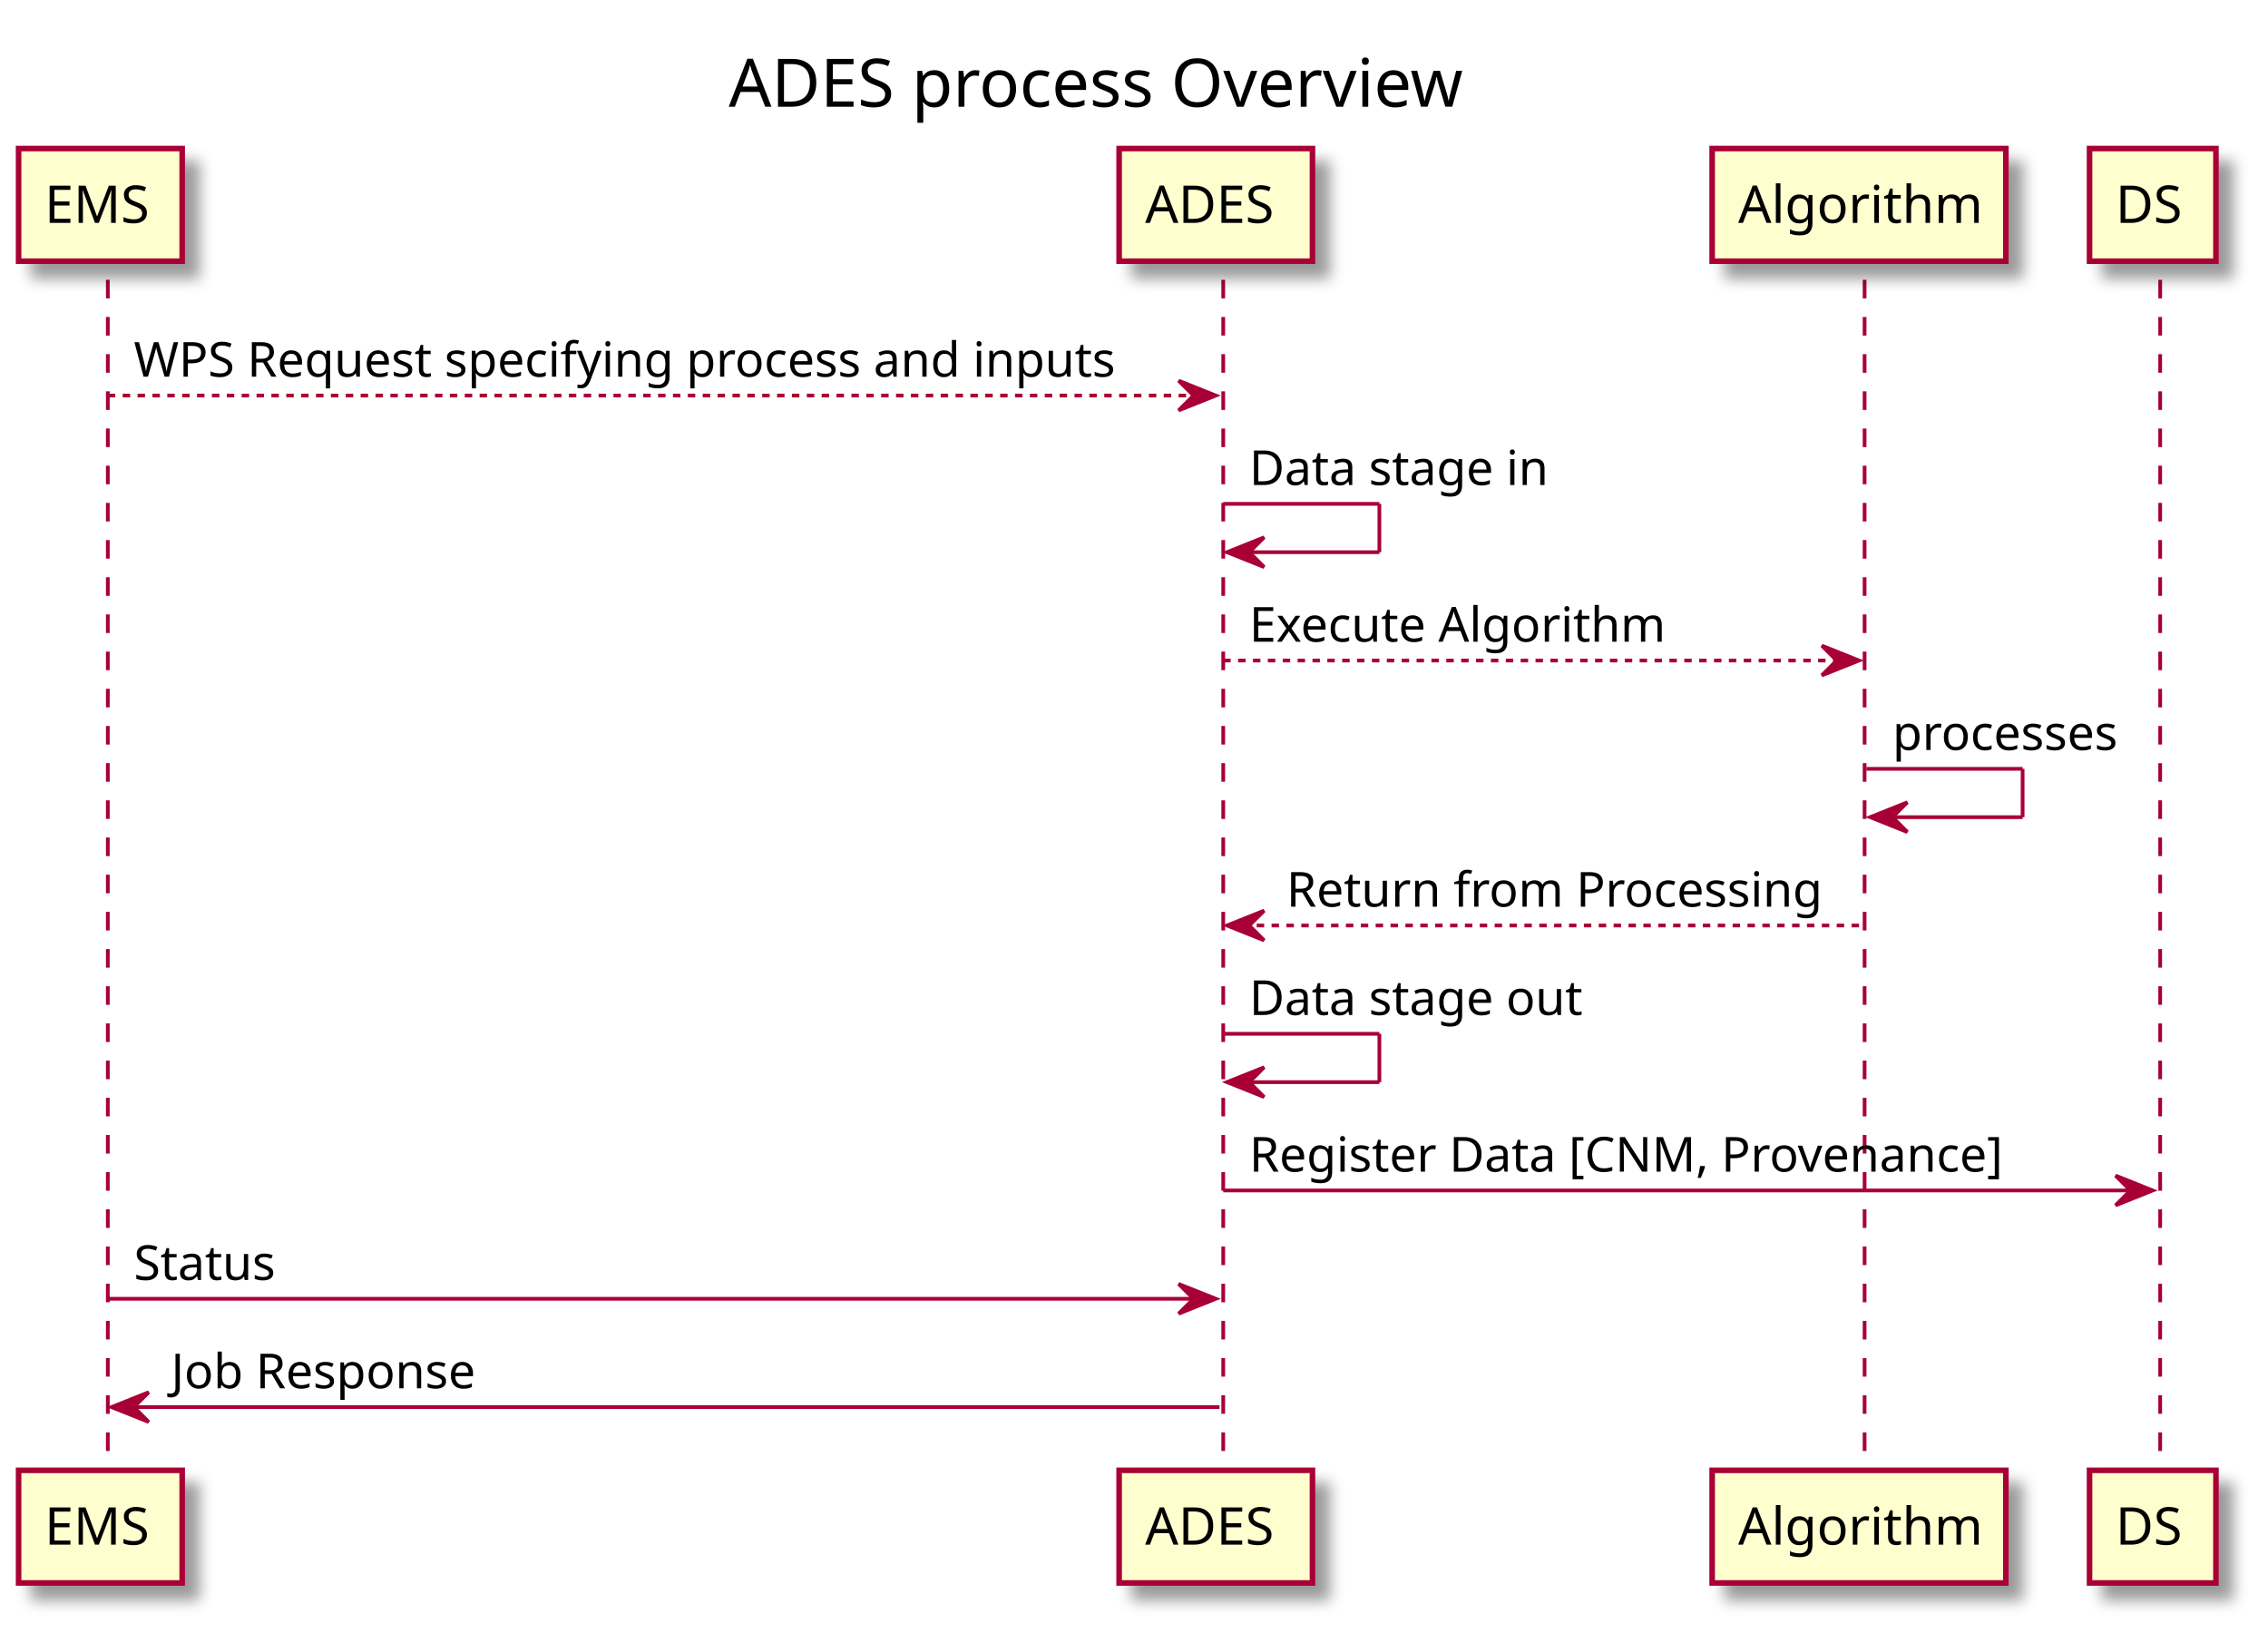
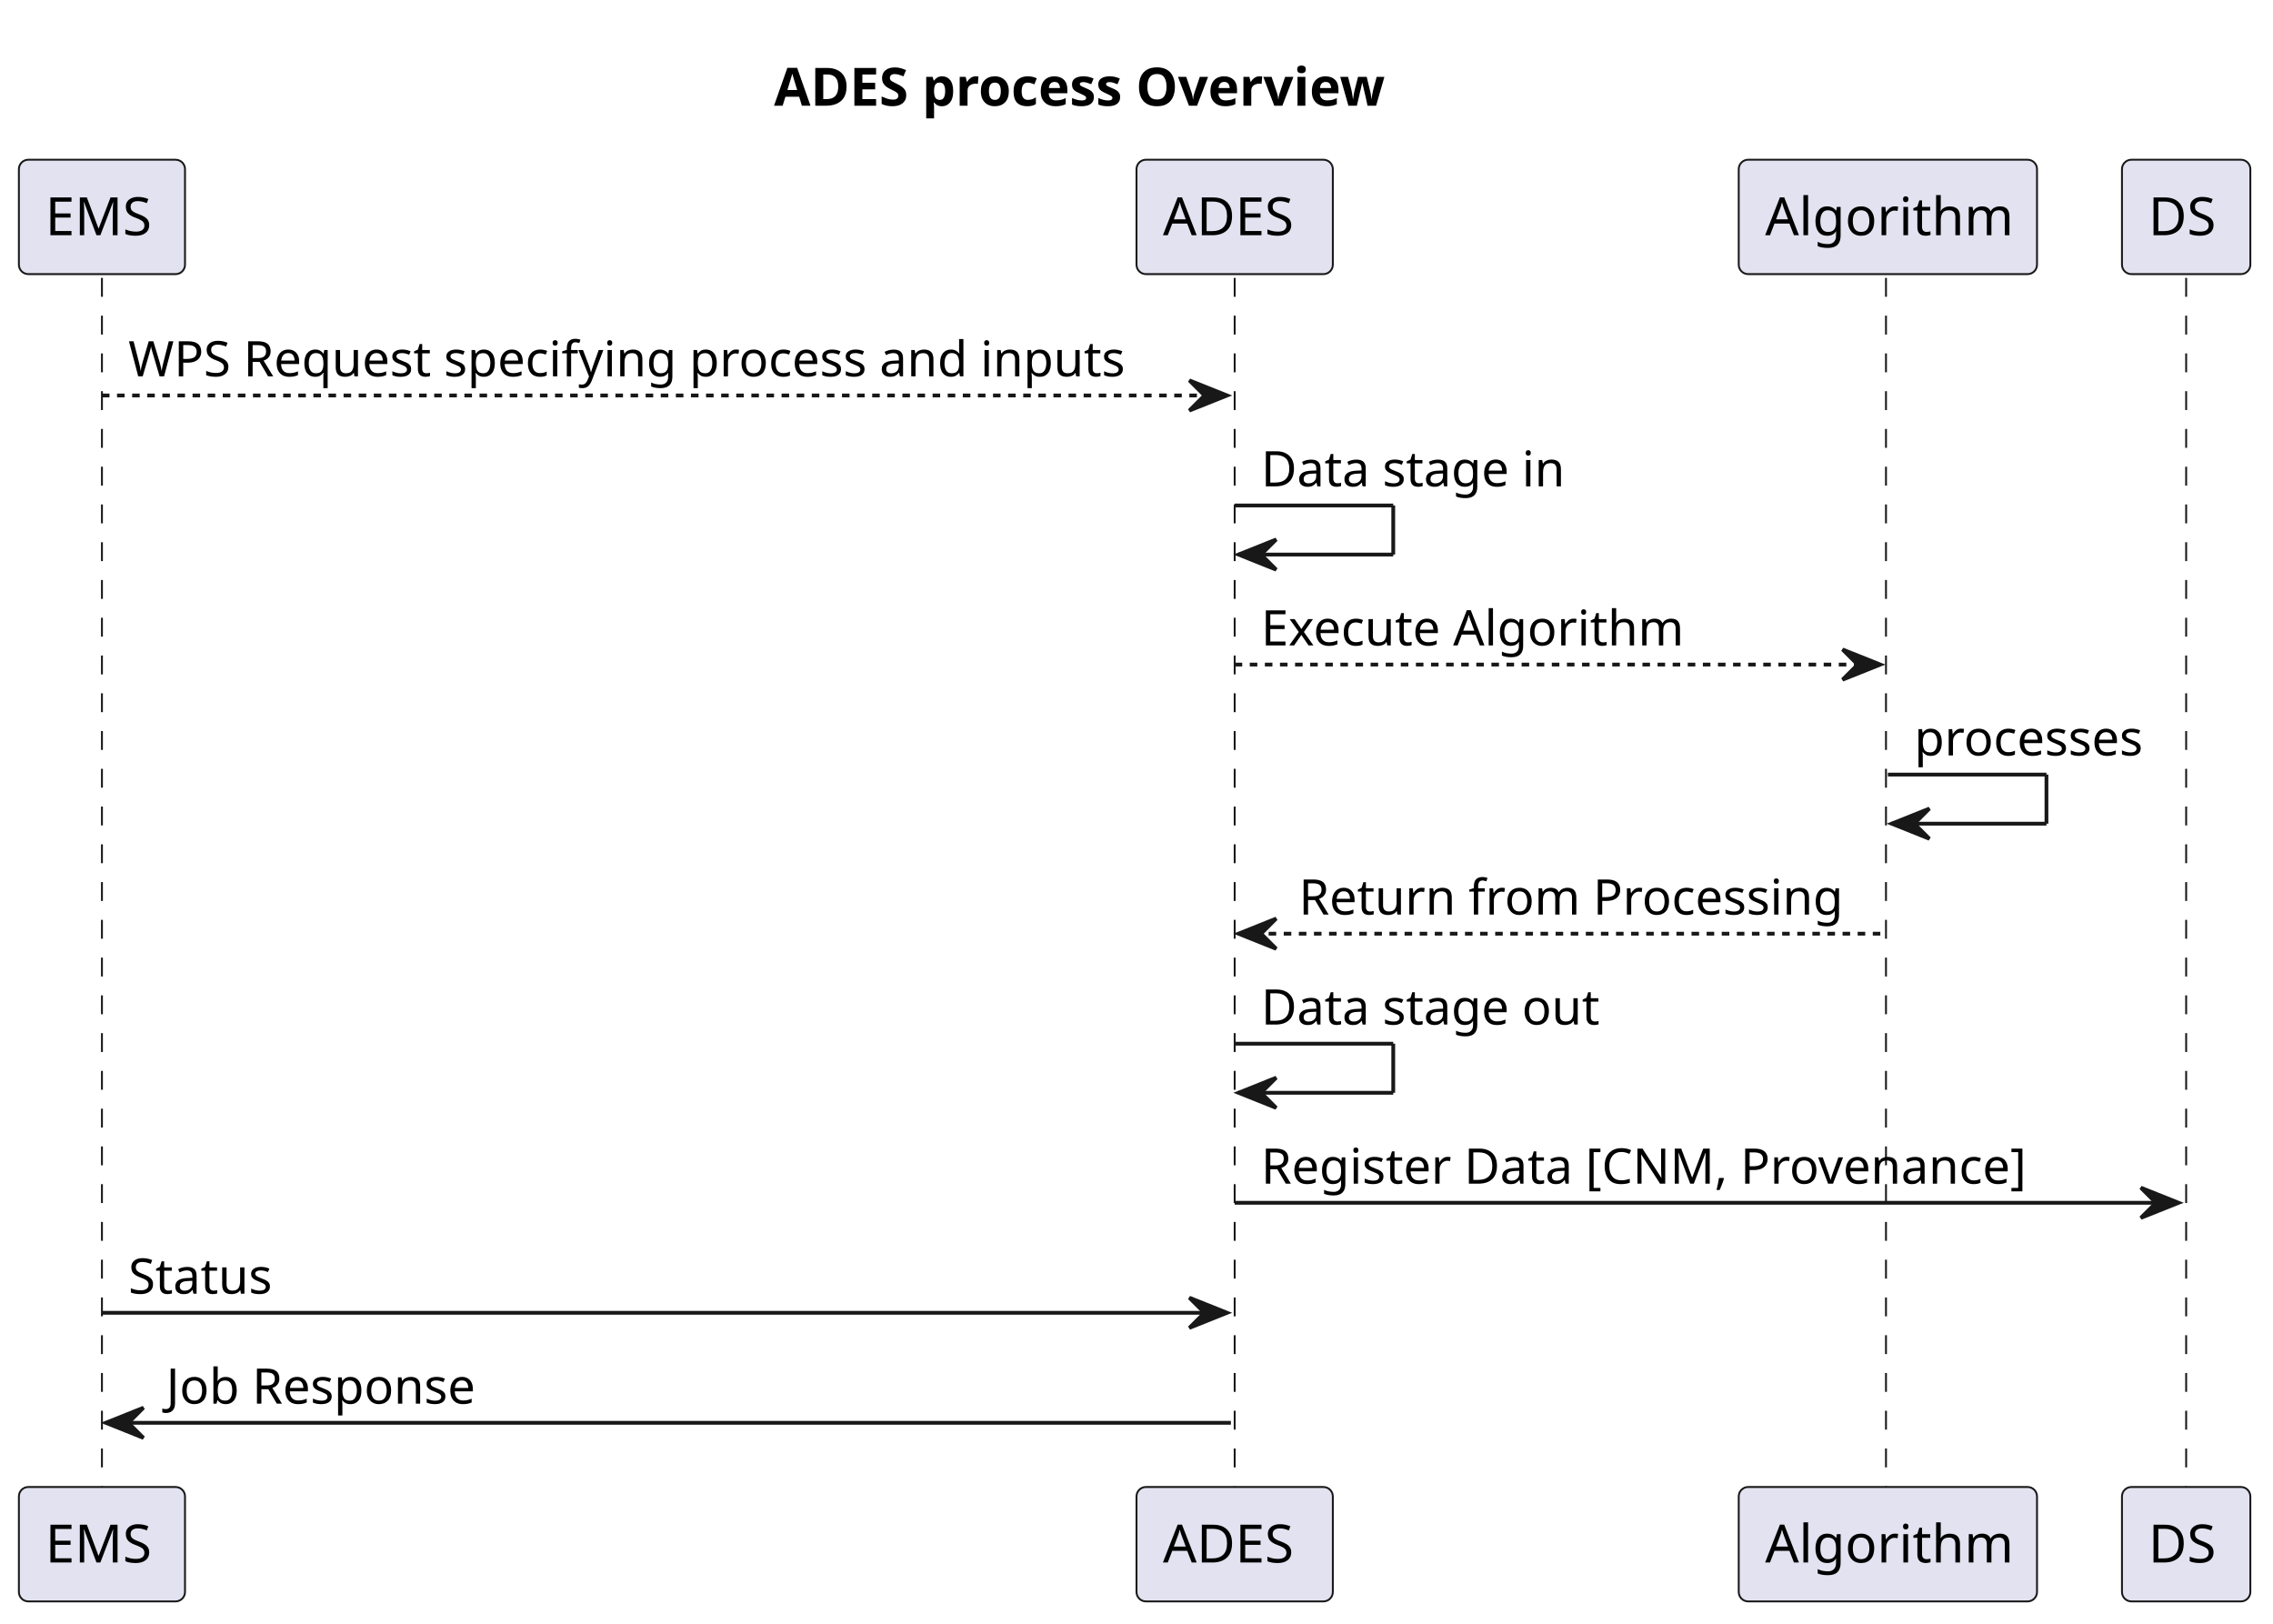
- <svg xmlns="http://www.w3.org/2000/svg" contentScriptType="application/ecmascript" contentStyleType="text/css" height="439px" preserveAspectRatio="none" style="width:610px;height:439px;background:#FFFFFF;" version="1.1" viewBox="0 0 610 439" width="610px" zoomAndPan="magnify">
-   <defs>
-     <filter height="300%" id="f1xyx6r0nts1zb" width="300%" x="-1" y="-1">
-       <feGaussianBlur result="blurOut" stdDeviation="2.0" />
-       <feColorMatrix in="blurOut" result="blurOut2" type="matrix" values="0 0 0 0 0 0 0 0 0 0 0 0 0 0 0 0 0 0 .4 0" />
-       <feOffset dx="4.0" dy="4.0" in="blurOut2" result="blurOut3" />
-       <feBlend in="SourceGraphic" in2="blurOut3" mode="normal" />
-     </filter>
-   </defs>
+ <svg xmlns="http://www.w3.org/2000/svg" contentStyleType="text/css" height="430px" preserveAspectRatio="none" style="width:602px;height:430px;background:#FFFFFF;" version="1.1" viewBox="0 0 602 430" width="602px" zoomAndPan="magnify">
+   <defs />
  <g>
-     <text fill="#000000" font-family="sans-serif" font-size="18" lengthAdjust="spacing" textLength="213" x="196" y="28.708">ADES process Overview</text>
-     <line style="stroke:#A80036;stroke-width:1.0;stroke-dasharray:5.0,5.0;" x1="29" x2="29" y1="75.25" y2="396.445" />
-     <line style="stroke:#A80036;stroke-width:1.0;stroke-dasharray:5.0,5.0;" x1="329" x2="329" y1="75.25" y2="396.445" />
-     <line style="stroke:#A80036;stroke-width:1.0;stroke-dasharray:5.0,5.0;" x1="501.5" x2="501.5" y1="75.25" y2="396.445" />
-     <line style="stroke:#A80036;stroke-width:1.0;stroke-dasharray:5.0,5.0;" x1="581" x2="581" y1="75.25" y2="396.445" />
-     <rect fill="#FEFECE" filter="url(#f1xyx6r0nts1zb)" height="30.297" style="stroke:#A80036;stroke-width:1.5;" width="44" x="5" y="39.953" />
-     <text fill="#000000" font-family="sans-serif" font-size="14" lengthAdjust="spacing" textLength="30" x="12" y="59.948">EMS</text>
-     <rect fill="#FEFECE" filter="url(#f1xyx6r0nts1zb)" height="30.297" style="stroke:#A80036;stroke-width:1.5;" width="44" x="5" y="395.445" />
-     <text fill="#000000" font-family="sans-serif" font-size="14" lengthAdjust="spacing" textLength="30" x="12" y="415.44">EMS</text>
-     <rect fill="#FEFECE" filter="url(#f1xyx6r0nts1zb)" height="30.297" style="stroke:#A80036;stroke-width:1.5;" width="52" x="301" y="39.953" />
-     <text fill="#000000" font-family="sans-serif" font-size="14" lengthAdjust="spacing" textLength="38" x="308" y="59.948">ADES</text>
-     <rect fill="#FEFECE" filter="url(#f1xyx6r0nts1zb)" height="30.297" style="stroke:#A80036;stroke-width:1.5;" width="52" x="301" y="395.445" />
-     <text fill="#000000" font-family="sans-serif" font-size="14" lengthAdjust="spacing" textLength="38" x="308" y="415.44">ADES</text>
-     <rect fill="#FEFECE" filter="url(#f1xyx6r0nts1zb)" height="30.297" style="stroke:#A80036;stroke-width:1.5;" width="79" x="460.5" y="39.953" />
-     <text fill="#000000" font-family="sans-serif" font-size="14" lengthAdjust="spacing" textLength="65" x="467.5" y="59.948">Algorithm</text>
-     <rect fill="#FEFECE" filter="url(#f1xyx6r0nts1zb)" height="30.297" style="stroke:#A80036;stroke-width:1.5;" width="79" x="460.5" y="395.445" />
-     <text fill="#000000" font-family="sans-serif" font-size="14" lengthAdjust="spacing" textLength="65" x="467.5" y="415.44">Algorithm</text>
-     <rect fill="#FEFECE" filter="url(#f1xyx6r0nts1zb)" height="30.297" style="stroke:#A80036;stroke-width:1.5;" width="34" x="562" y="39.953" />
-     <text fill="#000000" font-family="sans-serif" font-size="14" lengthAdjust="spacing" textLength="20" x="569" y="59.948">DS</text>
-     <rect fill="#FEFECE" filter="url(#f1xyx6r0nts1zb)" height="30.297" style="stroke:#A80036;stroke-width:1.5;" width="34" x="562" y="395.445" />
-     <text fill="#000000" font-family="sans-serif" font-size="14" lengthAdjust="spacing" textLength="20" x="569" y="415.44">DS</text>
-     <polygon fill="#A80036" points="317,102.383,327,106.383,317,110.383,321,106.383" style="stroke:#A80036;stroke-width:1.0;" />
-     <line style="stroke:#A80036;stroke-width:1.0;stroke-dasharray:2.0,2.0;" x1="29" x2="323" y1="106.383" y2="106.383" />
-     <text fill="#000000" font-family="sans-serif" font-size="13" lengthAdjust="spacing" textLength="276" x="36" y="101.317">WPS Request specifying process and inputs</text>
-     <line style="stroke:#A80036;stroke-width:1.0;" x1="329" x2="371" y1="135.516" y2="135.516" />
-     <line style="stroke:#A80036;stroke-width:1.0;" x1="371" x2="371" y1="135.516" y2="148.516" />
-     <line style="stroke:#A80036;stroke-width:1.0;" x1="330" x2="371" y1="148.516" y2="148.516" />
-     <polygon fill="#A80036" points="340,144.516,330,148.516,340,152.516,336,148.516" style="stroke:#A80036;stroke-width:1.0;" />
-     <text fill="#000000" font-family="sans-serif" font-size="13" lengthAdjust="spacing" textLength="86" x="336" y="130.45">Data stage in</text>
-     <polygon fill="#A80036" points="490,173.648,500,177.648,490,181.648,494,177.648" style="stroke:#A80036;stroke-width:1.0;" />
-     <line style="stroke:#A80036;stroke-width:1.0;stroke-dasharray:2.0,2.0;" x1="329" x2="496" y1="177.648" y2="177.648" />
-     <text fill="#000000" font-family="sans-serif" font-size="13" lengthAdjust="spacing" textLength="117" x="336" y="172.583">Execute Algorithm</text>
-     <line style="stroke:#A80036;stroke-width:1.0;" x1="502" x2="544" y1="206.781" y2="206.781" />
-     <line style="stroke:#A80036;stroke-width:1.0;" x1="544" x2="544" y1="206.781" y2="219.781" />
-     <line style="stroke:#A80036;stroke-width:1.0;" x1="503" x2="544" y1="219.781" y2="219.781" />
-     <polygon fill="#A80036" points="513,215.781,503,219.781,513,223.781,509,219.781" style="stroke:#A80036;stroke-width:1.0;" />
-     <text fill="#000000" font-family="sans-serif" font-size="13" lengthAdjust="spacing" textLength="65" x="509" y="201.715">processes</text>
-     <polygon fill="#A80036" points="340,244.914,330,248.914,340,252.914,336,248.914" style="stroke:#A80036;stroke-width:1.0;" />
-     <line style="stroke:#A80036;stroke-width:1.0;stroke-dasharray:2.0,2.0;" x1="334" x2="501" y1="248.914" y2="248.914" />
-     <text fill="#000000" font-family="sans-serif" font-size="13" lengthAdjust="spacing" textLength="149" x="346" y="243.848">Return from Processing</text>
-     <line style="stroke:#A80036;stroke-width:1.0;" x1="329" x2="371" y1="278.047" y2="278.047" />
-     <line style="stroke:#A80036;stroke-width:1.0;" x1="371" x2="371" y1="278.047" y2="291.047" />
-     <line style="stroke:#A80036;stroke-width:1.0;" x1="330" x2="371" y1="291.047" y2="291.047" />
-     <polygon fill="#A80036" points="340,287.047,330,291.047,340,295.047,336,291.047" style="stroke:#A80036;stroke-width:1.0;" />
-     <text fill="#000000" font-family="sans-serif" font-size="13" lengthAdjust="spacing" textLength="96" x="336" y="272.981">Data stage out</text>
-     <polygon fill="#A80036" points="569,316.18,579,320.18,569,324.18,573,320.18" style="stroke:#A80036;stroke-width:1.0;" />
-     <line style="stroke:#A80036;stroke-width:1.0;" x1="329" x2="575" y1="320.18" y2="320.18" />
-     <text fill="#000000" font-family="sans-serif" font-size="13" lengthAdjust="spacing" textLength="214" x="336" y="315.114">Register Data [CNM, Provenance]</text>
-     <polygon fill="#A80036" points="317,345.312,327,349.312,317,353.312,321,349.312" style="stroke:#A80036;stroke-width:1.0;" />
-     <line style="stroke:#A80036;stroke-width:1.0;" x1="29" x2="323" y1="349.312" y2="349.312" />
-     <text fill="#000000" font-family="sans-serif" font-size="13" lengthAdjust="spacing" textLength="42" x="36" y="344.247">Status</text>
-     <polygon fill="#A80036" points="40,374.445,30,378.445,40,382.445,36,378.445" style="stroke:#A80036;stroke-width:1.0;" />
-     <line style="stroke:#A80036;stroke-width:1.0;" x1="34" x2="328" y1="378.445" y2="378.445" />
-     <text fill="#000000" font-family="sans-serif" font-size="13" lengthAdjust="spacing" textLength="85" x="46" y="373.379">Job Response</text>
+     <rect height="26.297" style="stroke:#00000000;stroke-width:1.0;fill:none;" width="200" x="200" y="10" />
+     <text fill="#000000" font-family="sans-serif" font-size="14" font-weight="bold" lengthAdjust="spacing" textLength="190" x="205" y="27.995">ADES process Overview</text>
+     <line style="stroke:#181818;stroke-width:0.5;stroke-dasharray:5.0,5.0;" x1="27" x2="27" y1="73.594" y2="394.789" />
+     <line style="stroke:#181818;stroke-width:0.5;stroke-dasharray:5.0,5.0;" x1="327" x2="327" y1="73.594" y2="394.789" />
+     <line style="stroke:#181818;stroke-width:0.5;stroke-dasharray:5.0,5.0;" x1="499.5" x2="499.5" y1="73.594" y2="394.789" />
+     <line style="stroke:#181818;stroke-width:0.5;stroke-dasharray:5.0,5.0;" x1="579" x2="579" y1="73.594" y2="394.789" />
+     <rect fill="#E2E2F0" height="30.297" rx="2.5" ry="2.5" style="stroke:#181818;stroke-width:0.5;" width="44" x="5" y="42.297" />
+     <text fill="#000000" font-family="sans-serif" font-size="14" lengthAdjust="spacing" textLength="30" x="12" y="62.292">EMS</text>
+     <rect fill="#E2E2F0" height="30.297" rx="2.5" ry="2.5" style="stroke:#181818;stroke-width:0.5;" width="44" x="5" y="393.789" />
+     <text fill="#000000" font-family="sans-serif" font-size="14" lengthAdjust="spacing" textLength="30" x="12" y="413.784">EMS</text>
+     <rect fill="#E2E2F0" height="30.297" rx="2.5" ry="2.5" style="stroke:#181818;stroke-width:0.5;" width="52" x="301" y="42.297" />
+     <text fill="#000000" font-family="sans-serif" font-size="14" lengthAdjust="spacing" textLength="38" x="308" y="62.292">ADES</text>
+     <rect fill="#E2E2F0" height="30.297" rx="2.5" ry="2.5" style="stroke:#181818;stroke-width:0.5;" width="52" x="301" y="393.789" />
+     <text fill="#000000" font-family="sans-serif" font-size="14" lengthAdjust="spacing" textLength="38" x="308" y="413.784">ADES</text>
+     <rect fill="#E2E2F0" height="30.297" rx="2.5" ry="2.5" style="stroke:#181818;stroke-width:0.5;" width="79" x="460.5" y="42.297" />
+     <text fill="#000000" font-family="sans-serif" font-size="14" lengthAdjust="spacing" textLength="65" x="467.5" y="62.292">Algorithm</text>
+     <rect fill="#E2E2F0" height="30.297" rx="2.5" ry="2.5" style="stroke:#181818;stroke-width:0.5;" width="79" x="460.5" y="393.789" />
+     <text fill="#000000" font-family="sans-serif" font-size="14" lengthAdjust="spacing" textLength="65" x="467.5" y="413.784">Algorithm</text>
+     <rect fill="#E2E2F0" height="30.297" rx="2.5" ry="2.5" style="stroke:#181818;stroke-width:0.5;" width="34" x="562" y="42.297" />
+     <text fill="#000000" font-family="sans-serif" font-size="14" lengthAdjust="spacing" textLength="20" x="569" y="62.292">DS</text>
+     <rect fill="#E2E2F0" height="30.297" rx="2.5" ry="2.5" style="stroke:#181818;stroke-width:0.5;" width="34" x="562" y="393.789" />
+     <text fill="#000000" font-family="sans-serif" font-size="14" lengthAdjust="spacing" textLength="20" x="569" y="413.784">DS</text>
+     <polygon fill="#181818" points="315,100.727,325,104.727,315,108.727,319,104.727" style="stroke:#181818;stroke-width:1.0;" />
+     <line style="stroke:#181818;stroke-width:1.0;stroke-dasharray:2.0,2.0;" x1="27" x2="321" y1="104.727" y2="104.727" />
+     <text fill="#000000" font-family="sans-serif" font-size="13" lengthAdjust="spacing" textLength="276" x="34" y="99.661">WPS Request specifying process and inputs</text>
+     <line style="stroke:#181818;stroke-width:1.0;" x1="327" x2="369" y1="133.859" y2="133.859" />
+     <line style="stroke:#181818;stroke-width:1.0;" x1="369" x2="369" y1="133.859" y2="146.859" />
+     <line style="stroke:#181818;stroke-width:1.0;" x1="328" x2="369" y1="146.859" y2="146.859" />
+     <polygon fill="#181818" points="338,142.859,328,146.859,338,150.859,334,146.859" style="stroke:#181818;stroke-width:1.0;" />
+     <text fill="#000000" font-family="sans-serif" font-size="13" lengthAdjust="spacing" textLength="86" x="334" y="128.793">Data stage in</text>
+     <polygon fill="#181818" points="488,171.992,498,175.992,488,179.992,492,175.992" style="stroke:#181818;stroke-width:1.0;" />
+     <line style="stroke:#181818;stroke-width:1.0;stroke-dasharray:2.0,2.0;" x1="327" x2="494" y1="175.992" y2="175.992" />
+     <text fill="#000000" font-family="sans-serif" font-size="13" lengthAdjust="spacing" textLength="117" x="334" y="170.926">Execute Algorithm</text>
+     <line style="stroke:#181818;stroke-width:1.0;" x1="500" x2="542" y1="205.125" y2="205.125" />
+     <line style="stroke:#181818;stroke-width:1.0;" x1="542" x2="542" y1="205.125" y2="218.125" />
+     <line style="stroke:#181818;stroke-width:1.0;" x1="501" x2="542" y1="218.125" y2="218.125" />
+     <polygon fill="#181818" points="511,214.125,501,218.125,511,222.125,507,218.125" style="stroke:#181818;stroke-width:1.0;" />
+     <text fill="#000000" font-family="sans-serif" font-size="13" lengthAdjust="spacing" textLength="65" x="507" y="200.059">processes</text>
+     <polygon fill="#181818" points="338,243.258,328,247.258,338,251.258,334,247.258" style="stroke:#181818;stroke-width:1.0;" />
+     <line style="stroke:#181818;stroke-width:1.0;stroke-dasharray:2.0,2.0;" x1="332" x2="499" y1="247.258" y2="247.258" />
+     <text fill="#000000" font-family="sans-serif" font-size="13" lengthAdjust="spacing" textLength="149" x="344" y="242.192">Return from Processing</text>
+     <line style="stroke:#181818;stroke-width:1.0;" x1="327" x2="369" y1="276.391" y2="276.391" />
+     <line style="stroke:#181818;stroke-width:1.0;" x1="369" x2="369" y1="276.391" y2="289.391" />
+     <line style="stroke:#181818;stroke-width:1.0;" x1="328" x2="369" y1="289.391" y2="289.391" />
+     <polygon fill="#181818" points="338,285.391,328,289.391,338,293.391,334,289.391" style="stroke:#181818;stroke-width:1.0;" />
+     <text fill="#000000" font-family="sans-serif" font-size="13" lengthAdjust="spacing" textLength="96" x="334" y="271.325">Data stage out</text>
+     <polygon fill="#181818" points="567,314.523,577,318.523,567,322.523,571,318.523" style="stroke:#181818;stroke-width:1.0;" />
+     <line style="stroke:#181818;stroke-width:1.0;" x1="327" x2="573" y1="318.523" y2="318.523" />
+     <text fill="#000000" font-family="sans-serif" font-size="13" lengthAdjust="spacing" textLength="214" x="334" y="313.457">Register Data [CNM, Provenance]</text>
+     <polygon fill="#181818" points="315,343.656,325,347.656,315,351.656,319,347.656" style="stroke:#181818;stroke-width:1.0;" />
+     <line style="stroke:#181818;stroke-width:1.0;" x1="27" x2="321" y1="347.656" y2="347.656" />
+     <text fill="#000000" font-family="sans-serif" font-size="13" lengthAdjust="spacing" textLength="42" x="34" y="342.59">Status</text>
+     <polygon fill="#181818" points="38,372.789,28,376.789,38,380.789,34,376.789" style="stroke:#181818;stroke-width:1.0;" />
+     <line style="stroke:#181818;stroke-width:1.0;" x1="32" x2="326" y1="376.789" y2="376.789" />
+     <text fill="#000000" font-family="sans-serif" font-size="13" lengthAdjust="spacing" textLength="85" x="44" y="371.723">Job Response</text>
  </g>
</svg>
